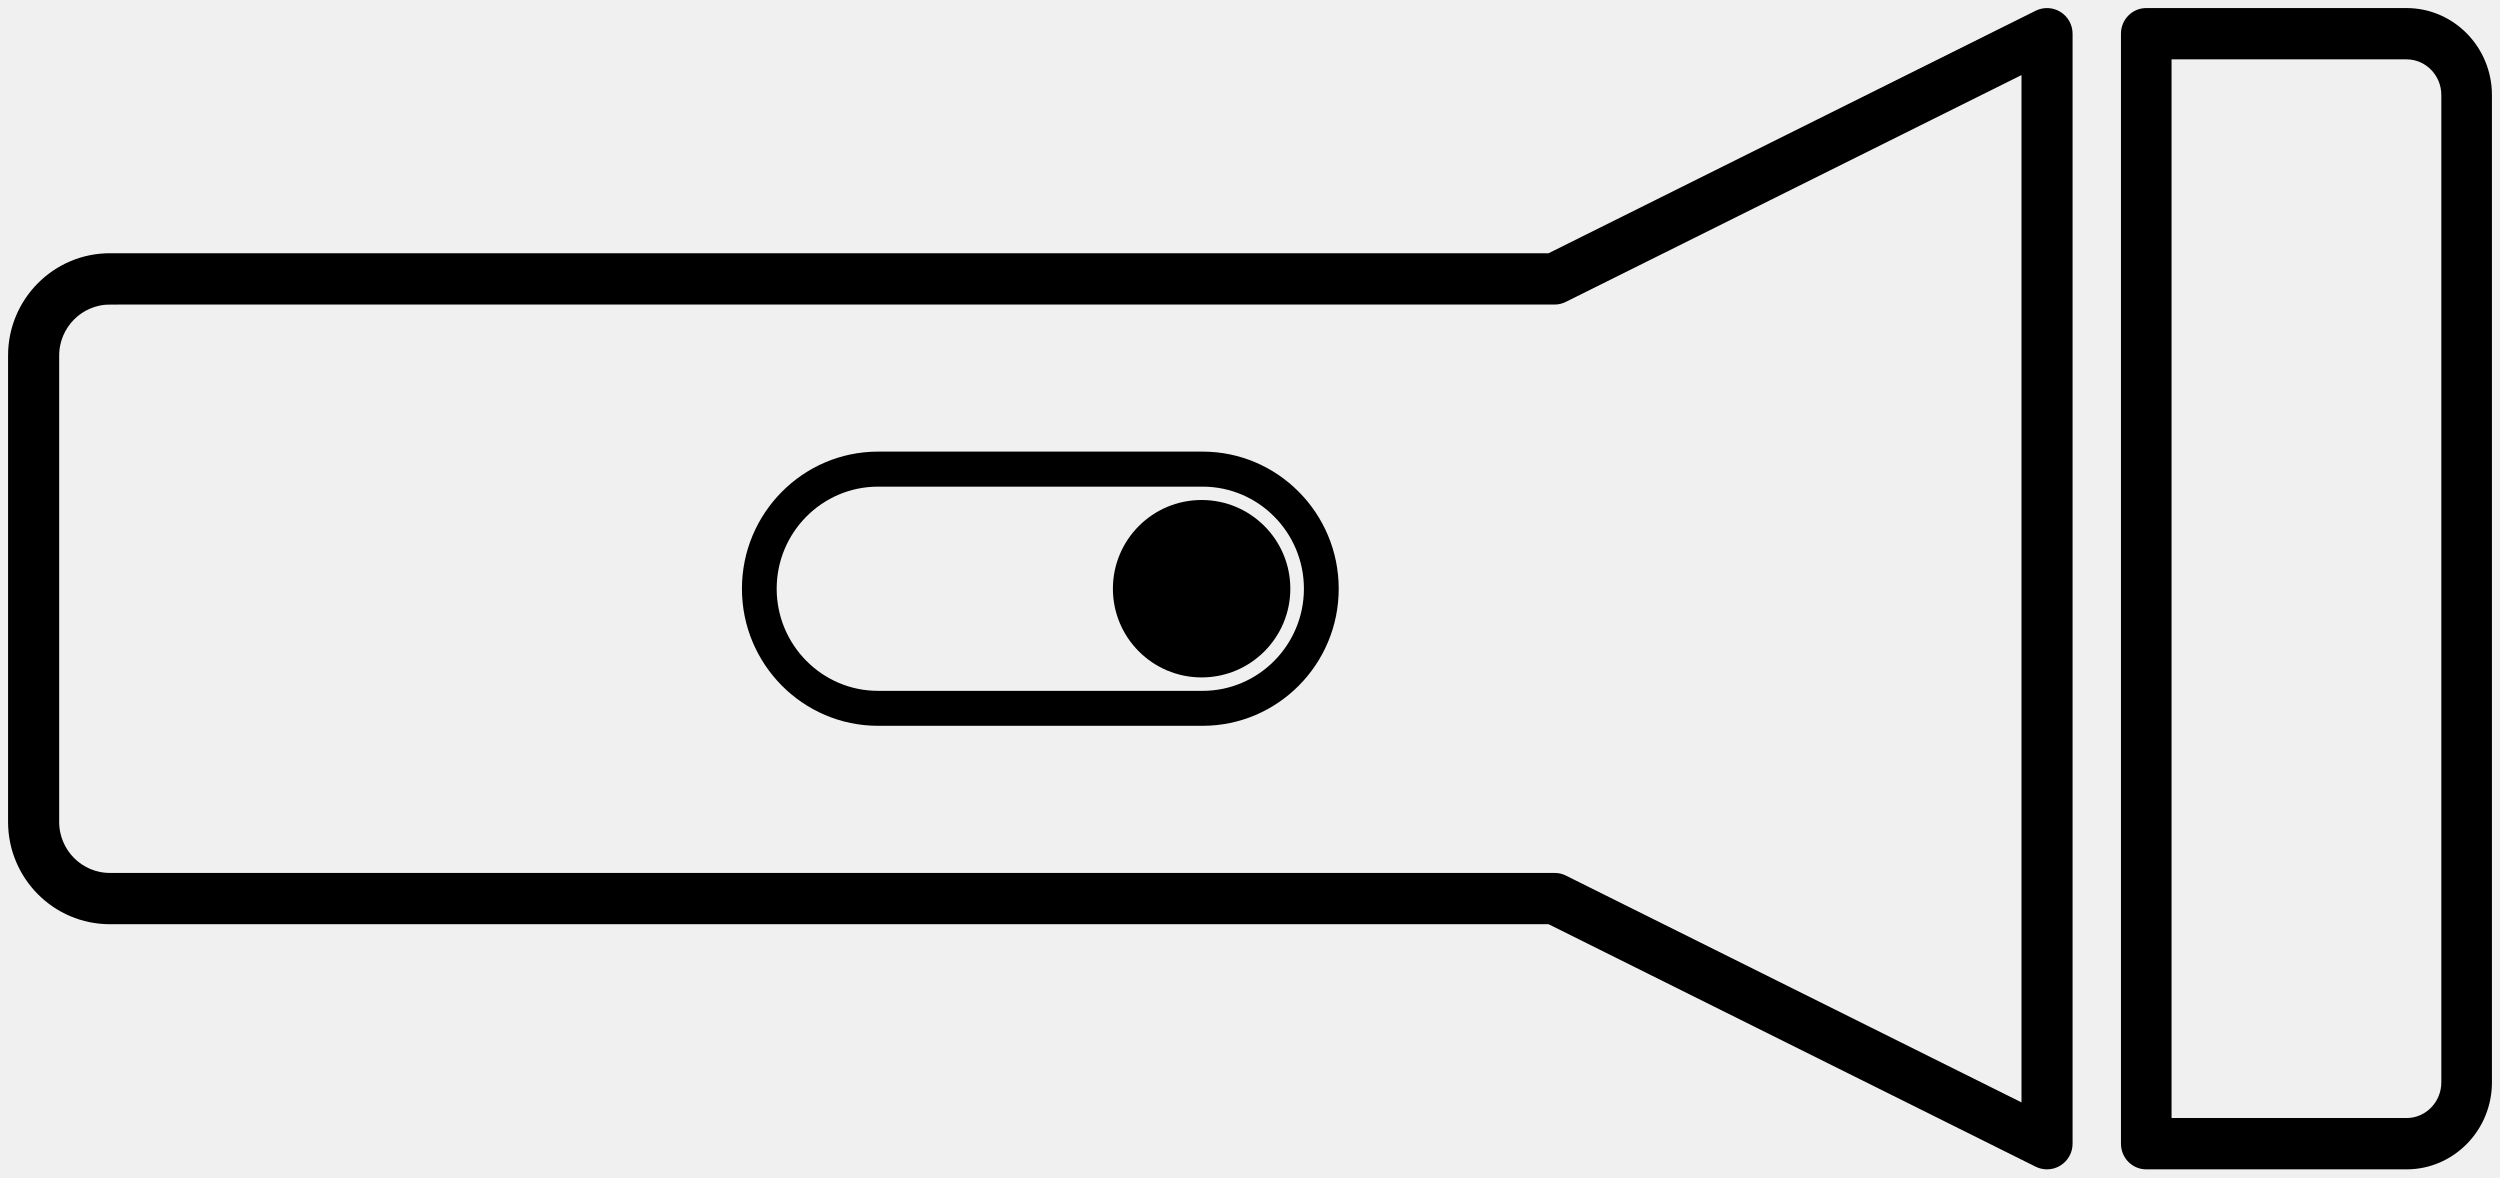
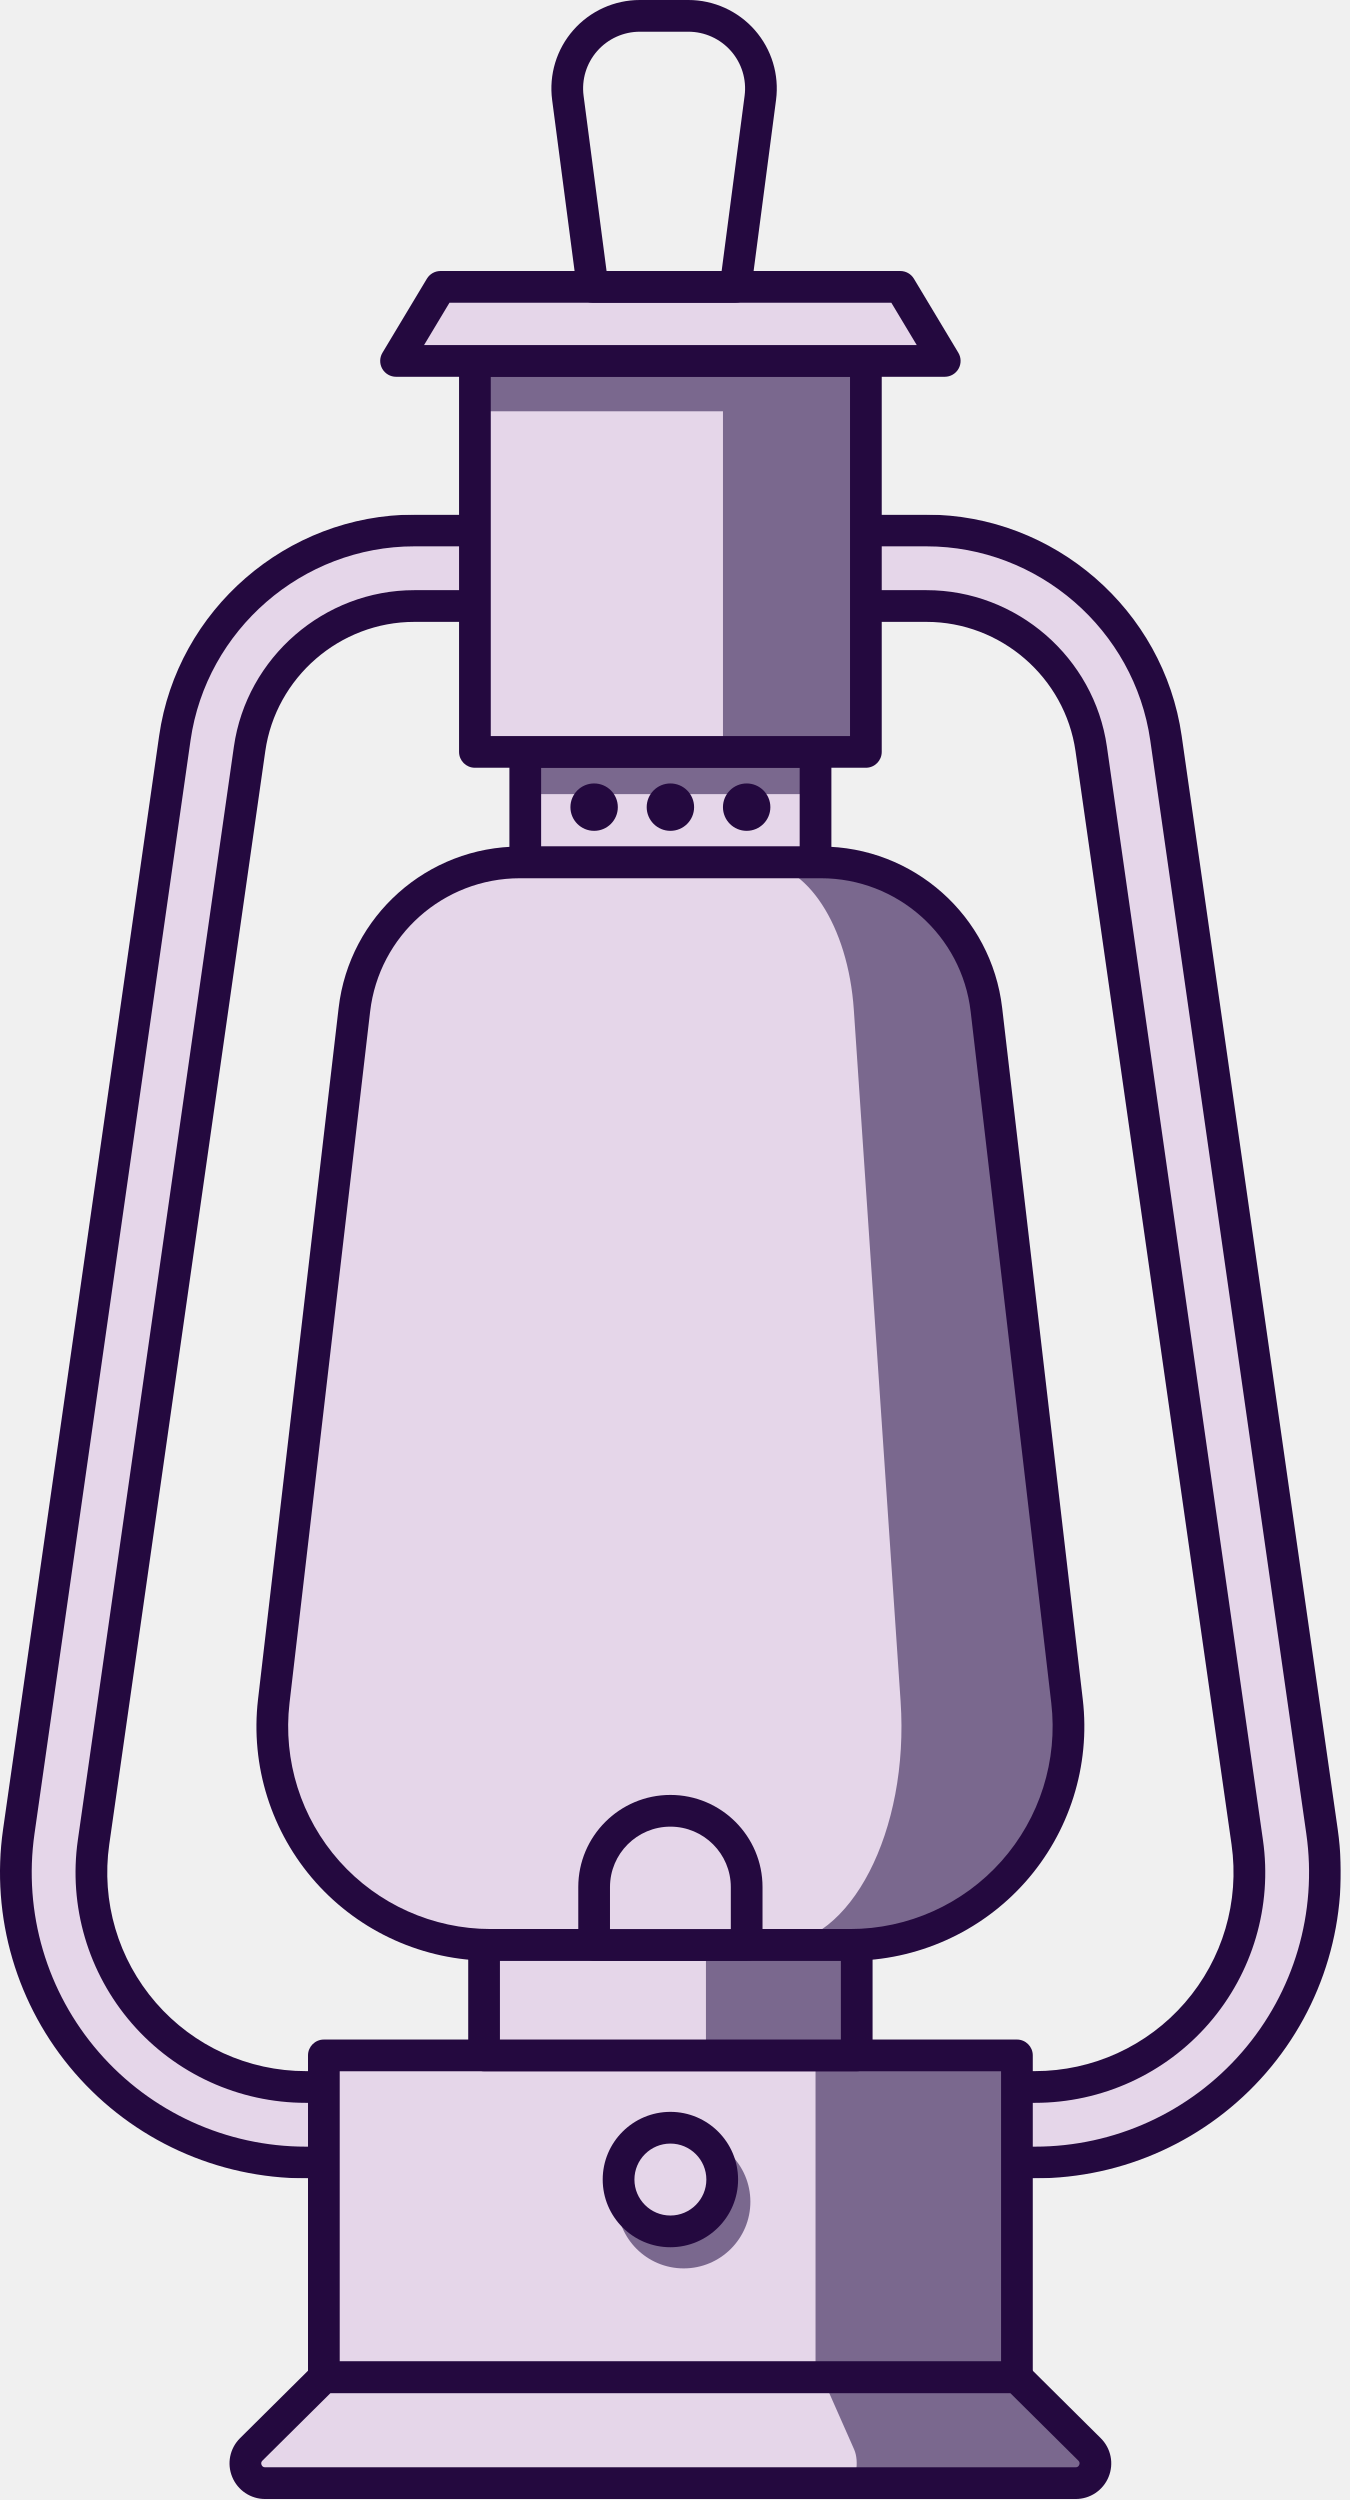
- <svg xmlns="http://www.w3.org/2000/svg" width="155px" height="73px" viewBox="0 0 155 73" version="1.1">
-   <defs />
-   <g id="iPhone-8-Copy-20" stroke="none" stroke-width="1" fill="none" fill-rule="evenodd" transform="translate(-113, -219)">
-     <g id="noun_941826_cc" transform="translate(114, 220)" fill="#000000" fill-rule="nonzero">
-       <path d="M125.917,71 C125.753,71 125.588,70.963 125.436,70.888 L95.128,55.801 L5.807,55.801 C2.605,55.801 0,53.18 0,49.959 L0,21.042 C0,17.822 2.605,15.201 5.807,15.201 L95.128,15.201 L125.434,0.113 C125.77,-0.054 126.169,-0.035 126.486,0.164 C126.806,0.362 127,0.713 127,1.091 L127,69.911 C127,70.289 126.806,70.636 126.486,70.836 C126.316,70.946 126.118,71 125.917,71 Z M5.807,17.384 C3.802,17.384 2.169,19.026 2.169,21.044 L2.169,49.961 C2.169,51.979 3.801,53.621 5.807,53.621 L95.381,53.621 C95.549,53.621 95.712,53.657 95.861,53.732 L124.833,68.156 L124.833,2.847 L95.861,17.269 C95.712,17.343 95.547,17.383 95.381,17.383 L5.807,17.383 L5.807,17.384 Z" id="Shape" stroke="#000000" />
-       <path d="M148.206,71 L132.066,71 C131.476,71 131,70.514 131,69.911 L131,1.089 C131,0.486 131.476,0 132.066,0 L148.206,0 C150.85,0 153,2.194 153,4.892 L153,66.11 C153,68.804 150.85,71 148.206,71 Z M133.136,68.818 L148.206,68.818 C149.67,68.818 150.862,67.604 150.862,66.108 L150.862,4.89 C150.862,3.396 149.671,2.18 148.206,2.18 L133.136,2.18 L133.136,68.818 Z" id="Shape" stroke="#000000" />
-       <circle id="Oval" cx="73.5" cy="35.5" r="5.5" />
-       <path d="M73.563,44 L53.437,44 C48.785,44 45,40.188 45,35.501 C45,30.814 48.785,27 53.437,27 L73.562,27 C78.215,27 82,30.815 82,35.503 C82,40.19 78.215,44 73.563,44 Z M53.437,29.172 C49.972,29.172 47.154,32.011 47.154,35.501 C47.154,38.989 49.974,41.833 53.437,41.833 L73.562,41.833 C77.025,41.833 79.843,38.989 79.843,35.501 C79.843,32.01 77.023,29.172 73.562,29.172 L53.437,29.172 Z" id="Shape" />
+ <svg xmlns="http://www.w3.org/2000/svg" xmlns:xlink="http://www.w3.org/1999/xlink" width="115px" height="213px" viewBox="0 0 115 213" version="1.1">
+   <defs>
+     <polygon id="path-1" points="0 0.931 114.235 0.931 114.235 142.682 0 142.682" />
+     <polygon id="path-3" points="0 212.915 114.235 212.915 114.235 0 0 0" />
+   </defs>
+   <g id="iPhone-8-Copy-20" stroke="none" stroke-width="1" fill="none" fill-rule="evenodd" transform="translate(-130, -180)">
+     <g id="Page-1" transform="translate(130, 180)">
+       <path d="M35.297,51.633 C28.288,51.633 22.255,56.865 21.266,63.805 L7.971,156.958 C7.222,162.204 8.783,167.509 12.256,171.512 C15.729,175.516 20.76,177.812 26.059,177.812 L88.177,177.812 C93.476,177.812 98.507,175.516 101.98,171.512 C105.452,167.509 107.014,162.204 106.265,156.958 L92.97,63.805 C91.981,56.865 85.947,51.633 78.939,51.633 L35.297,51.633 Z M88.177,184.246 L26.059,184.246 C18.893,184.246 12.09,181.142 7.395,175.729 C2.699,170.316 0.587,163.143 1.6,156.048 L14.895,62.896 C16.334,52.807 25.106,45.198 35.297,45.198 L78.939,45.198 C89.13,45.198 97.902,52.807 99.341,62.896 L112.636,156.048 C113.649,163.143 111.536,170.316 106.841,175.729 C102.146,181.142 95.342,184.246 88.177,184.246 Z" id="Fill-1" fill="#E5D6E9" />
+       <g id="Group-5" transform="translate(0, 42.915)">
+         <mask id="mask-2" fill="white">
+           <use xlink:href="#path-1" />
+         </mask>
+         <g id="Clip-4" />
+         <path d="M35.297,10.069 C28.956,10.069 23.498,14.802 22.603,21.08 L9.308,114.233 C8.614,119.091 10.061,124.004 13.276,127.712 C16.492,131.419 21.151,133.545 26.059,133.545 L88.177,133.545 C93.084,133.545 97.743,131.419 100.959,127.712 C104.175,124.004 105.621,119.091 104.927,114.233 L91.633,21.08 C90.736,14.802 85.279,10.069 78.939,10.069 L35.297,10.069 Z M88.177,136.247 L26.059,136.247 C20.367,136.247 14.964,133.781 11.235,129.482 C7.506,125.182 5.828,119.485 6.633,113.851 L19.928,20.698 C21.012,13.098 27.619,7.367 35.297,7.367 L78.939,7.367 C86.616,7.367 93.224,13.098 94.308,20.698 L107.603,113.851 C108.407,119.485 106.73,125.182 103,129.482 C99.271,133.781 93.868,136.247 88.177,136.247 Z M35.297,3.633 C25.774,3.633 17.577,10.743 16.233,20.171 L2.938,113.324 C1.98,120.03 3.977,126.81 8.415,131.927 C12.854,137.046 19.284,139.98 26.059,139.98 L88.177,139.98 C94.95,139.98 101.382,137.046 105.82,131.927 C110.259,126.81 112.255,120.03 111.298,113.324 L98.003,20.171 C96.657,10.743 88.462,3.633 78.939,3.633 L35.297,3.633 Z M88.177,142.682 L26.059,142.682 C18.501,142.682 11.326,139.408 6.374,133.699 C1.422,127.989 -0.806,120.423 0.262,112.942 L13.557,19.789 C15.091,9.038 24.438,0.931 35.297,0.931 L78.939,0.931 C89.798,0.931 99.145,9.038 100.679,19.789 L113.974,112.942 C115.041,120.423 112.814,127.989 107.861,133.699 C102.909,139.408 95.735,142.682 88.177,142.682 Z" id="Fill-3" fill="#24093F" mask="url(#mask-2)" />
+       </g>
+       <mask id="mask-4" fill="white">
+         <use xlink:href="#path-3" />
+       </mask>
+       <g id="Clip-7" />
+       <polygon id="Fill-6" fill="#E5D6E9" mask="url(#mask-4)" points="27.594 202.549 86.642 202.549 86.642 175.119 27.594 175.119" />
+       <polygon id="Fill-8" fill="#7A688E" mask="url(#mask-4)" points="69.484 202.549 86.642 202.549 86.642 175.119 69.484 175.119" />
+       <path d="M28.944,201.197 L85.291,201.197 L85.291,176.47 L28.944,176.47 L28.944,201.197 Z M86.642,203.9 L27.594,203.9 C26.848,203.9 26.242,203.295 26.242,202.549 L26.242,175.119 C26.242,174.373 26.848,173.769 27.594,173.769 L86.642,173.769 C87.388,173.769 87.993,174.373 87.993,175.119 L87.993,202.549 C87.993,203.295 87.388,203.9 86.642,203.9 Z" id="Fill-9" fill="#24093F" mask="url(#mask-4)" />
+       <polygon id="Fill-10" fill="#E5D6E9" mask="url(#mask-4)" points="41.243 175.119 72.992 175.119 72.992 165.705 41.243 165.705" />
+       <polygon id="Fill-11" fill="#7A688E" mask="url(#mask-4)" points="60.146 175.119 72.993 175.119 72.993 165.705 60.146 165.705" />
+       <path d="M42.594,173.769 L71.642,173.769 L71.642,167.056 L42.594,167.056 L42.594,173.769 Z M72.992,176.471 L41.243,176.471 C40.497,176.471 39.892,175.866 39.892,175.119 L39.892,165.705 C39.892,164.959 40.497,164.354 41.243,164.354 L72.992,164.354 C73.738,164.354 74.344,164.959 74.344,165.705 L74.344,175.119 C74.344,175.866 73.738,176.471 72.992,176.471 Z" id="Fill-12" fill="#24093F" mask="url(#mask-4)" />
+       <path d="M21.405,208.69 L27.593,202.548 L86.641,202.548 L92.83,208.69 C93.895,209.748 93.147,211.564 91.646,211.564 L22.589,211.564 C21.088,211.564 20.34,209.748 21.405,208.69" id="Fill-13" fill="#E5D6E9" mask="url(#mask-4)" />
+       <path d="M92.83,208.69 L86.642,202.548 L70.059,202.548 L72.772,208.69 C73.24,209.748 72.912,211.564 72.254,211.564 L91.646,211.564 C93.147,211.564 93.895,209.748 92.83,208.69" id="Fill-14" fill="#7A688E" mask="url(#mask-4)" />
+       <path d="M21.404,208.69 L21.408,208.69 L21.404,208.69 Z M28.15,203.9 L22.356,209.649 L22.356,209.649 C22.253,209.752 22.228,209.874 22.284,210.008 C22.34,210.144 22.442,210.213 22.589,210.213 L91.646,210.213 C91.793,210.213 91.895,210.144 91.951,210.008 C92.007,209.874 91.982,209.752 91.879,209.649 L86.085,203.9 L28.15,203.9 Z M91.646,212.916 L22.589,212.916 C21.355,212.916 20.255,212.178 19.785,211.038 C19.315,209.898 19.577,208.6 20.453,207.731 L26.641,201.589 C26.894,201.339 27.237,201.197 27.593,201.197 L86.641,201.197 C86.998,201.197 87.341,201.339 87.593,201.589 L93.782,207.732 C94.657,208.6 94.92,209.898 94.45,211.038 C93.98,212.178 92.88,212.916 91.646,212.916 Z" id="Fill-15" fill="#24093F" mask="url(#mask-4)" />
+       <polygon id="Fill-16" fill="#E5D6E9" mask="url(#mask-4)" points="44.752 73.477 69.483 73.477 69.483 64.062 44.752 64.062" />
+       <polygon id="Fill-17" fill="#7A688E" mask="url(#mask-4)" points="44.752 67.659 69.483 67.659 69.483 64.062 44.752 64.062" />
+       <path d="M46.104,72.125 L68.132,72.125 L68.132,65.413 L46.104,65.413 L46.104,72.125 Z M69.484,74.827 L44.752,74.827 C44.006,74.827 43.401,74.223 43.401,73.477 L43.401,64.062 C43.401,63.315 44.006,62.711 44.752,62.711 L69.484,62.711 C70.23,62.711 70.834,63.315 70.834,64.062 L70.834,73.477 C70.834,74.223 70.23,74.827 69.484,74.827 Z" id="Fill-18" fill="#24093F" mask="url(#mask-4)" />
+       <polygon id="Fill-19" fill="#E5D6E9" mask="url(#mask-4)" points="40.462 64.062 73.774 64.062 73.774 30.751 40.462 30.751" />
+       <polygon id="Fill-20" fill="#7A688E" mask="url(#mask-4)" points="61.597 64.062 73.774 64.062 73.774 30.751 61.597 30.751" />
+       <polygon id="Fill-21" fill="#7A688E" mask="url(#mask-4)" points="40.462 35.041 73.774 35.041 73.774 30.751 40.462 30.751" />
+       <path d="M41.814,62.711 L72.422,62.711 L72.422,32.102 L41.814,32.102 L41.814,62.711 Z M73.774,65.413 L40.462,65.413 C39.716,65.413 39.111,64.808 39.111,64.062 L39.111,30.751 C39.111,30.005 39.716,29.399 40.462,29.399 L73.774,29.399 C74.52,29.399 75.124,30.005 75.124,30.751 L75.124,64.062 C75.124,64.808 74.52,65.413 73.774,65.413 Z" id="Fill-22" fill="#24093F" mask="url(#mask-4)" />
+       <path d="M63.616,66.75 C62.501,66.75 61.596,67.654 61.596,68.77 C61.596,69.884 62.501,70.788 63.616,70.788 C64.73,70.788 65.635,69.884 65.635,68.77 C65.635,67.654 64.73,66.75 63.616,66.75" id="Fill-23" fill="#24093F" mask="url(#mask-4)" />
+       <path d="M57.117,66.75 C56.003,66.75 55.098,67.654 55.098,68.77 C55.098,69.884 56.003,70.788 57.117,70.788 C58.232,70.788 59.137,69.884 59.137,68.77 C59.137,67.654 58.232,66.75 57.117,66.75" id="Fill-24" fill="#24093F" mask="url(#mask-4)" />
+       <path d="M50.619,66.75 C49.505,66.75 48.6,67.654 48.6,68.77 C48.6,69.884 49.505,70.788 50.619,70.788 C51.734,70.788 52.639,69.884 52.639,68.77 C52.639,67.654 51.734,66.75 50.619,66.75" id="Fill-25" fill="#24093F" mask="url(#mask-4)" />
+       <polygon id="Fill-26" fill="#E5D6E9" mask="url(#mask-4)" points="76.707 24.441 37.528 24.441 33.743 30.751 80.492 30.751" />
+       <path d="M36.13,29.399 L78.106,29.399 L75.942,25.794 L38.294,25.794 L36.13,29.399 Z M80.492,32.102 L33.743,32.102 C33.257,32.102 32.808,31.84 32.567,31.416 C32.328,30.994 32.334,30.473 32.585,30.055 L36.37,23.747 C36.614,23.34 37.054,23.09 37.528,23.09 L76.707,23.09 C77.182,23.09 77.621,23.34 77.865,23.747 L81.651,30.055 C81.901,30.473 81.907,30.994 81.668,31.416 C81.428,31.84 80.979,32.102 80.492,32.102 Z" id="Fill-27" fill="#24093F" mask="url(#mask-4)" />
+       <path d="M72.435,165.705 L41.801,165.705 C30.674,165.705 22.037,156.001 23.325,144.949 L30.194,86.029 C31.028,78.873 37.09,73.476 44.295,73.476 L69.941,73.476 C77.146,73.476 83.208,78.873 84.042,86.029 L90.912,144.949 C92.2,156.001 83.562,165.705 72.435,165.705" id="Fill-28" fill="#E5D6E9" mask="url(#mask-4)" />
+       <path d="M90.911,144.949 L84.042,86.029 C83.208,78.873 77.145,73.476 69.94,73.476 L64.56,73.476 C68.742,73.476 72.261,78.873 72.745,86.029 L76.731,144.949 C77.479,156.001 72.466,165.705 66.008,165.705 L72.434,165.705 C83.561,165.705 92.199,156.001 90.911,144.949" id="Fill-29" fill="#7A688E" mask="url(#mask-4)" />
+       <path d="M44.295,74.827 C37.775,74.827 32.29,79.711 31.535,86.185 L24.666,145.105 C24.097,149.99 25.646,154.899 28.916,158.573 C32.187,162.247 36.883,164.353 41.801,164.353 L72.435,164.353 C77.353,164.353 82.049,162.247 85.319,158.573 C88.589,154.899 90.139,149.99 89.569,145.105 L82.7,86.185 C81.945,79.711 76.46,74.827 69.941,74.827 L44.295,74.827 Z M72.435,167.056 L41.801,167.056 C36.112,167.056 30.68,164.619 26.898,160.37 C23.115,156.121 21.323,150.443 21.983,144.793 L28.852,85.873 C29.765,78.035 36.404,72.125 44.295,72.125 L69.941,72.125 C77.831,72.125 84.471,78.035 85.384,85.873 L92.253,144.793 C92.912,150.443 91.12,156.121 87.338,160.37 C83.555,164.619 78.123,167.056 72.435,167.056 Z" id="Fill-30" fill="#24093F" mask="url(#mask-4)" />
+       <path d="M50.619,160.777 L50.619,165.705 L63.616,165.705 L63.616,160.777 C63.616,157.188 60.706,154.279 57.117,154.279 C53.528,154.279 50.619,157.188 50.619,160.777" id="Fill-31" fill="#E5D6E9" mask="url(#mask-4)" />
+       <path d="M51.971,164.354 L62.265,164.354 L62.265,160.778 C62.265,157.939 59.956,155.63 57.117,155.63 C54.28,155.63 51.971,157.939 51.971,160.778 L51.971,164.354 Z M63.617,167.056 L50.619,167.056 C49.873,167.056 49.269,166.452 49.269,165.706 L49.269,160.778 C49.269,156.45 52.789,152.928 57.117,152.928 C61.447,152.928 64.967,156.45 64.967,160.778 L64.967,165.706 C64.967,166.452 64.363,167.056 63.617,167.056 Z" id="Fill-32" fill="#24093F" mask="url(#mask-4)" />
+       <path d="M51.679,23.091 L61.483,23.091 L63.44,8.164 C63.621,6.784 63.199,5.394 62.282,4.349 C61.364,3.302 60.039,2.702 58.648,2.702 L54.514,2.702 C53.122,2.702 51.798,3.302 50.88,4.349 C49.963,5.394 49.54,6.784 49.722,8.164 L51.679,23.091 Z M62.668,25.793 L50.493,25.793 C49.815,25.793 49.241,25.29 49.154,24.617 L47.042,8.516 C46.76,6.365 47.418,4.196 48.849,2.566 C50.28,0.936 52.344,-0 54.514,-0 L58.648,-0 C60.817,-0 62.881,0.936 64.312,2.566 C65.742,4.196 66.402,6.364 66.119,8.516 L64.007,24.617 C63.919,25.29 63.346,25.793 62.668,25.793 Z" id="Fill-33" fill="#24093F" mask="url(#mask-4)" />
+       <path d="M58.253,181.912 C55.117,181.912 52.575,184.454 52.575,187.59 C52.575,190.725 55.117,193.268 58.253,193.268 C61.389,193.268 63.932,190.725 63.932,187.59 C63.932,184.454 61.389,181.912 58.253,181.912" id="Fill-34" fill="#7A688E" mask="url(#mask-4)" />
+       <path d="M57.117,181.281 C54.679,181.281 52.701,183.259 52.701,185.697 C52.701,188.136 54.679,190.113 57.117,190.113 C59.556,190.113 61.534,188.136 61.534,185.697 C61.534,183.259 59.556,181.281 57.117,181.281" id="Fill-35" fill="#E5D6E9" mask="url(#mask-4)" />
+       <path d="M57.117,182.633 C55.428,182.633 54.053,184.008 54.053,185.697 C54.053,187.388 55.428,188.763 57.117,188.763 C58.807,188.763 60.182,187.388 60.182,185.697 C60.182,184.008 58.807,182.633 57.117,182.633 M57.117,191.465 C53.937,191.465 51.35,188.878 51.35,185.697 C51.35,182.518 53.937,179.93 57.117,179.93 C60.298,179.93 62.885,182.518 62.885,185.697 C62.885,188.878 60.298,191.465 57.117,191.465" id="Fill-36" fill="#24093F" mask="url(#mask-4)" />
    </g>
  </g>
</svg>
